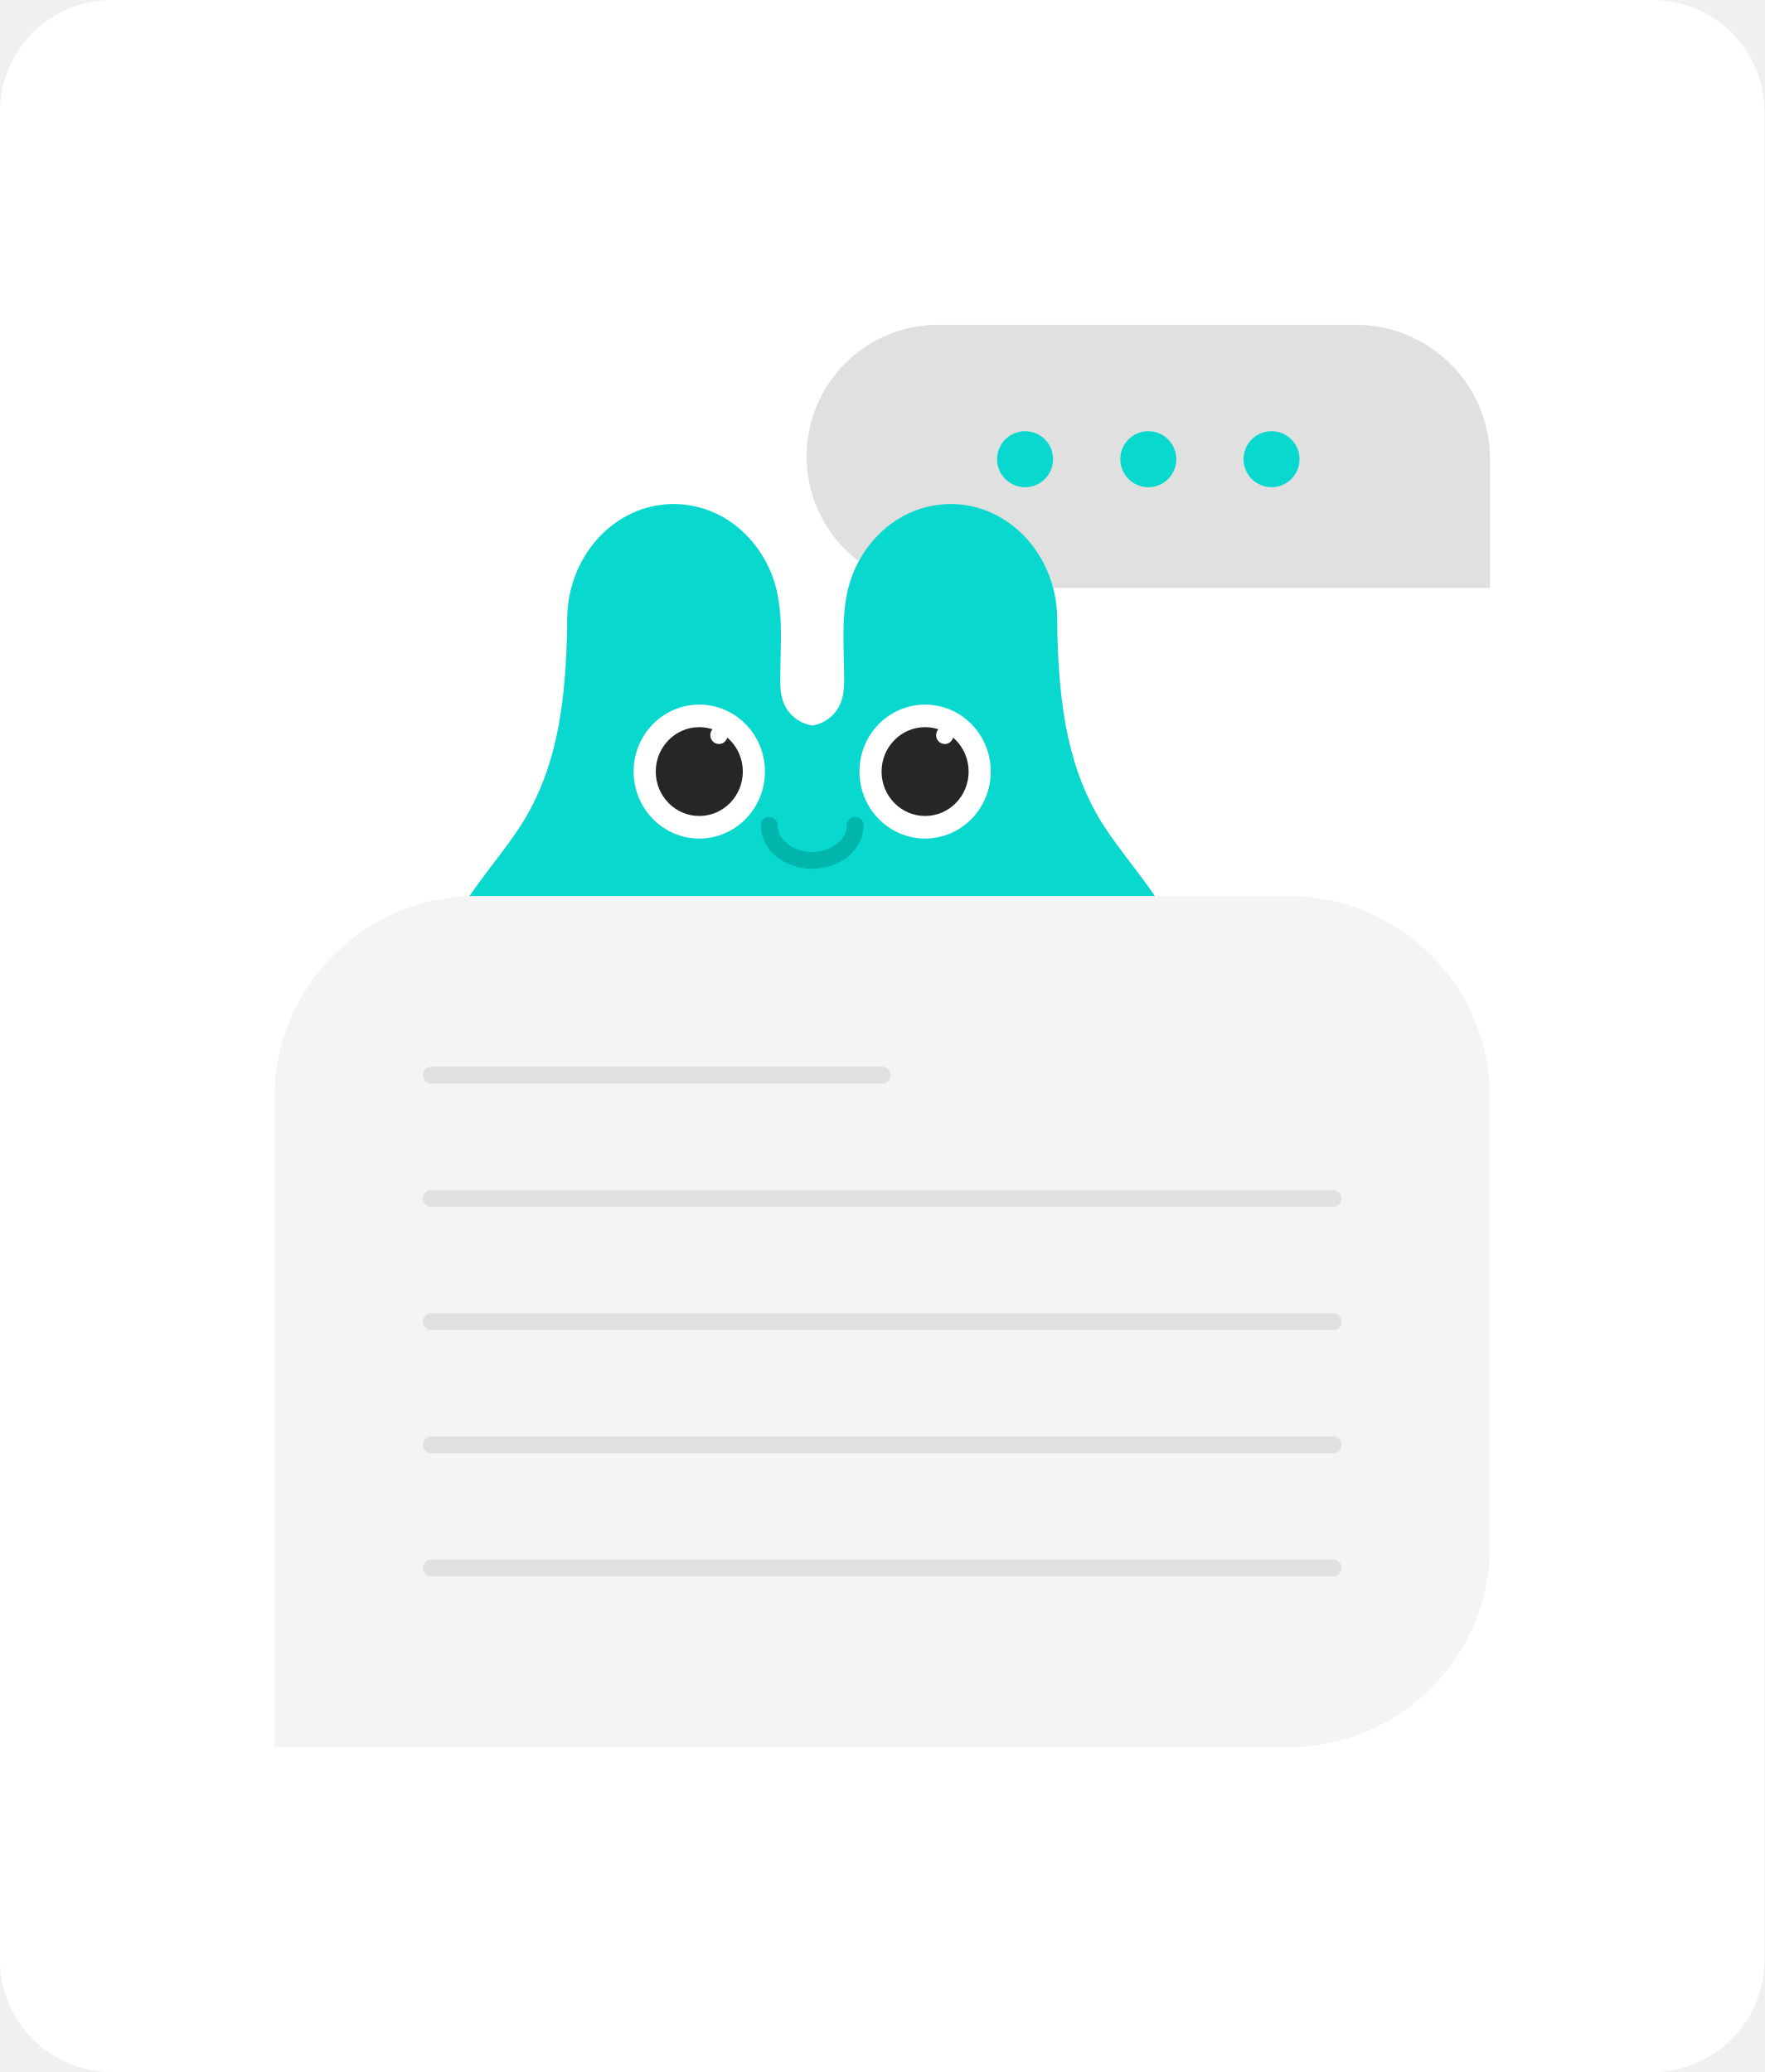
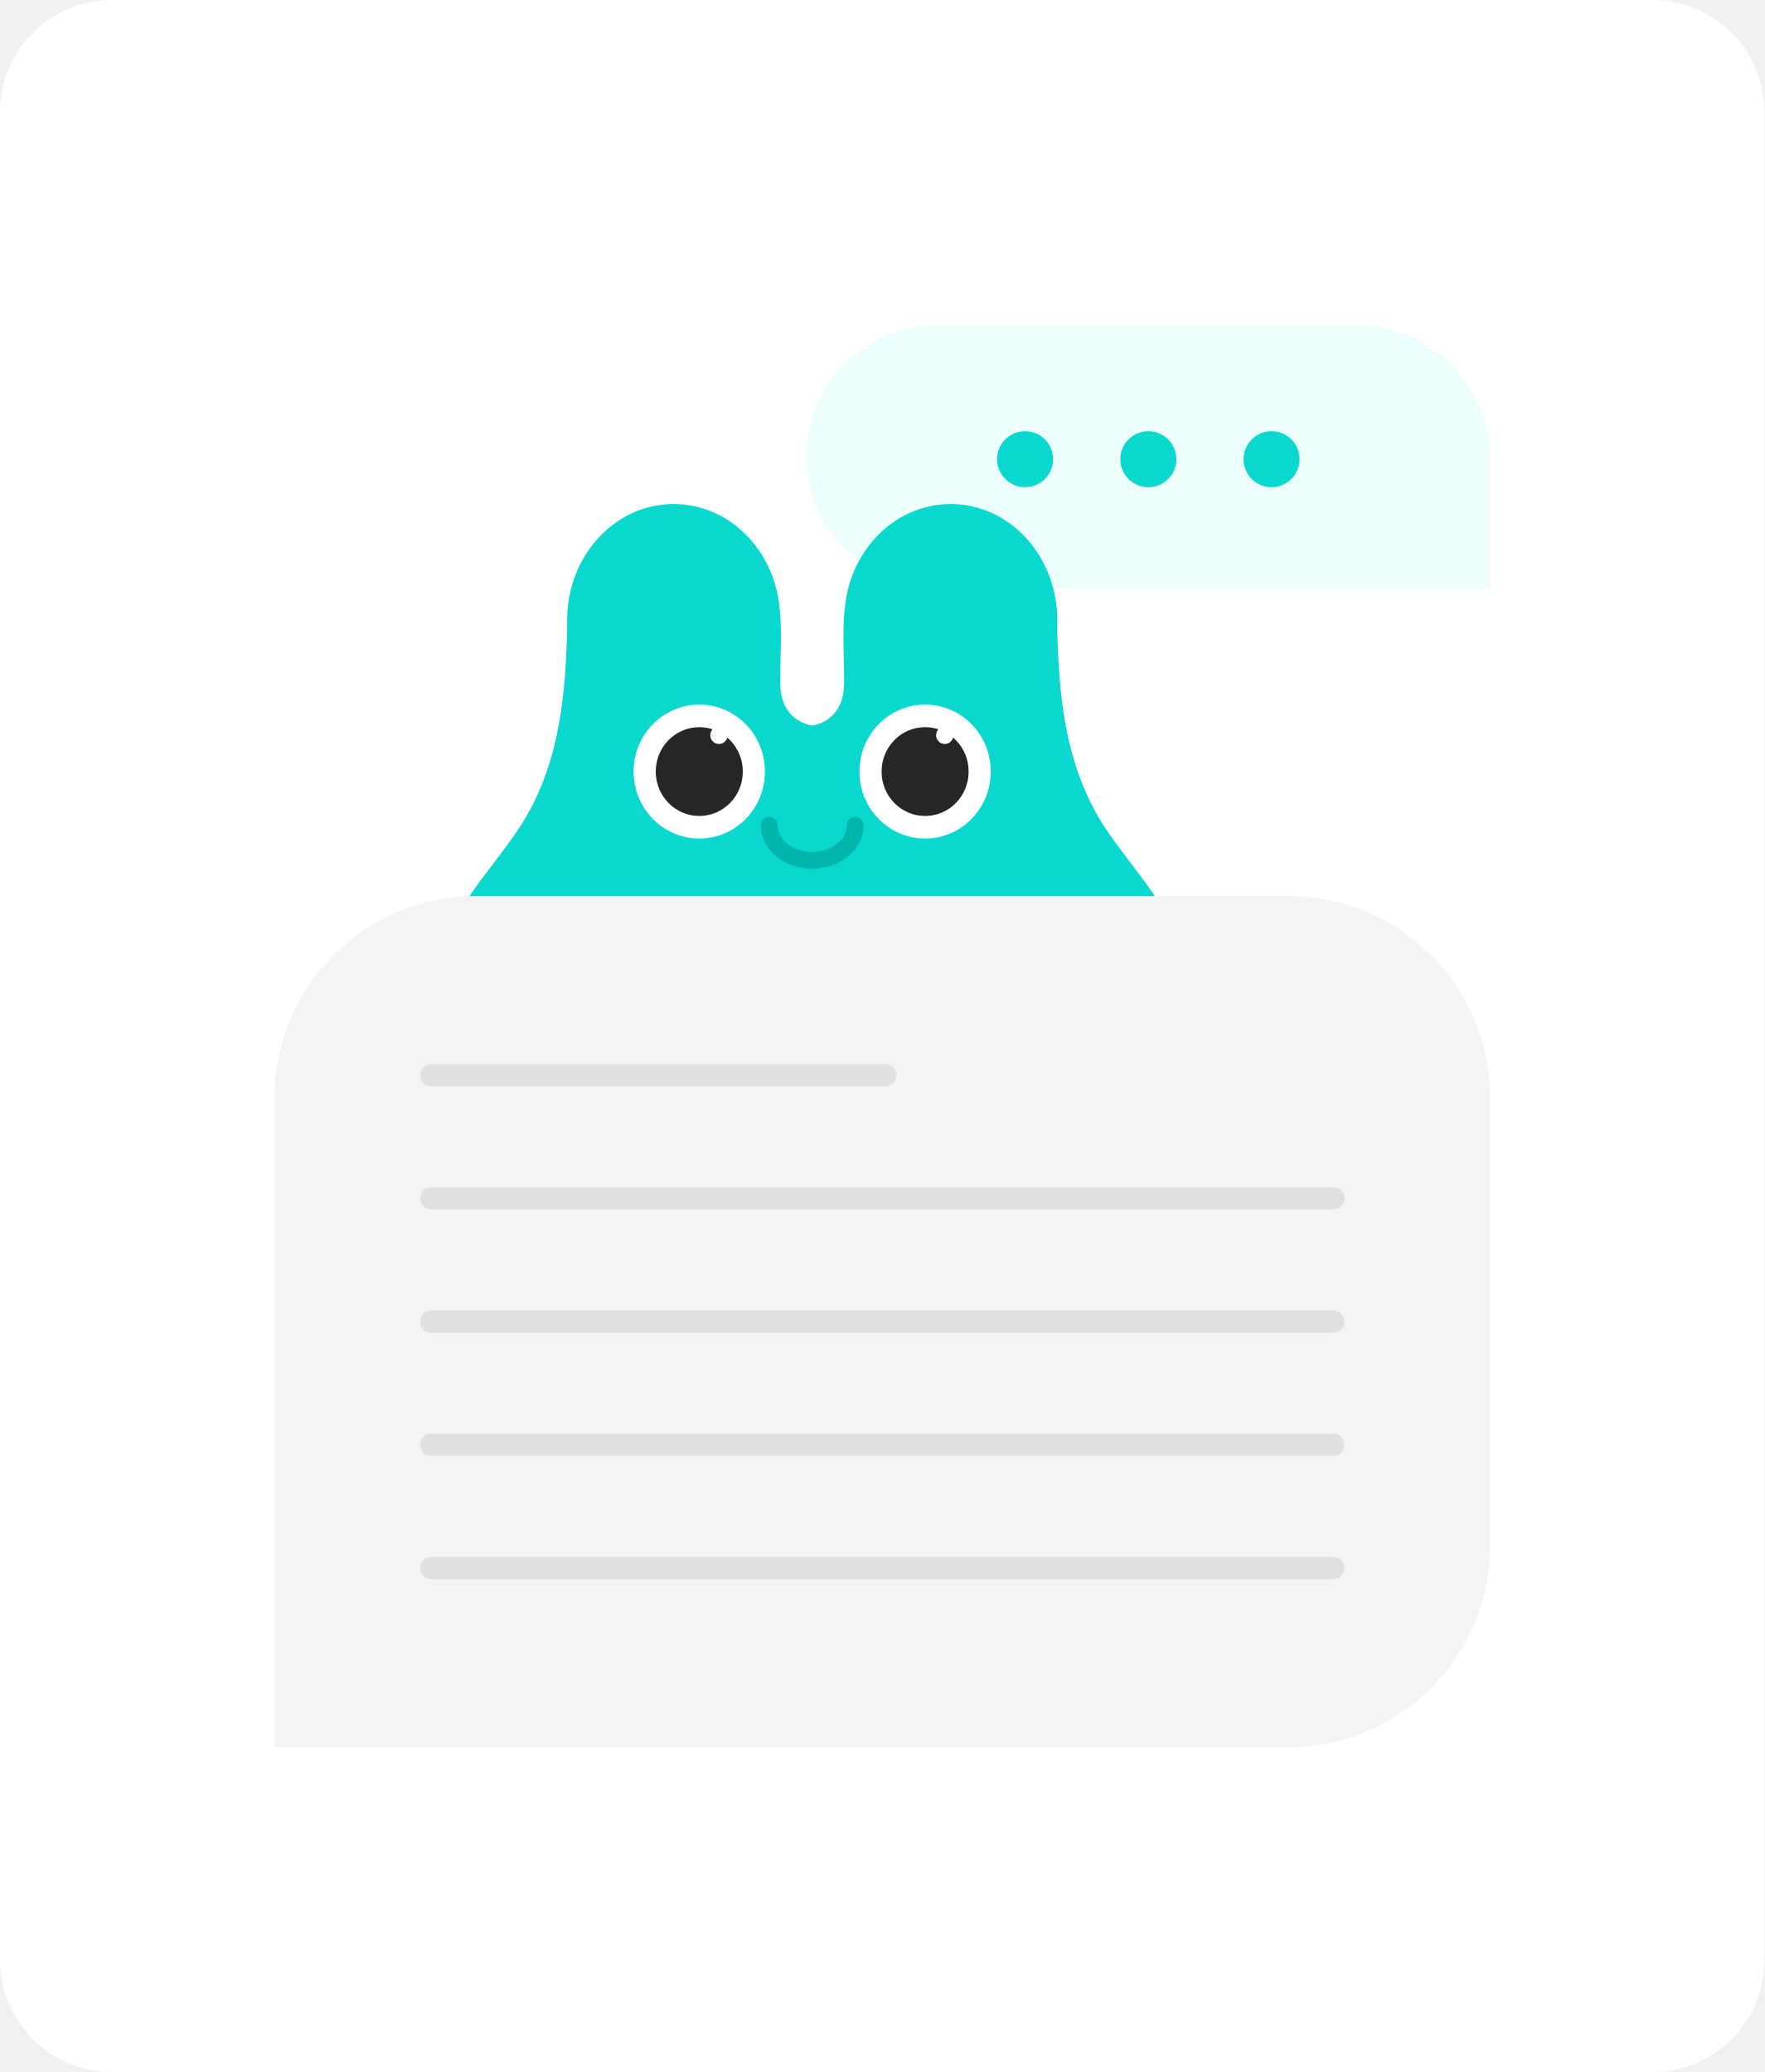
<svg xmlns="http://www.w3.org/2000/svg" width="315" height="370" viewBox="0 0 315 370" fill="none">
  <rect width="315" height="370" rx="20" fill="white" />
-   <path d="M144 81.5C144 68.521 154.521 58 167.5 58H242C255.255 58 266 68.745 266 82V105H167.5C154.521 105 144 94.479 144 81.5Z" fill="#E0E0E0" />
+   <path d="M144 81.5C144 68.521 154.521 58 167.5 58H242C255.255 58 266 68.745 266 82V105H167.5C154.521 105 144 94.479 144 81.5Z" fill="#ECFFFD" />
  <circle cx="183" cy="82" r="5" fill="#08D8CD" />
  <circle cx="205" cy="82" r="5" fill="#08D8CD" />
  <circle cx="227" cy="82" r="5" fill="#08D8CD" />
  <path d="M127.437 198.65H115.855L119.716 222.16C120.49 227.25 123.001 230 127.05 230C131.1 230 133.611 227.26 134.385 222.16L138.246 198.65H127.437Z" fill="#00B5AB" />
  <path d="M172.23 198.65H160.647L164.508 222.16C165.282 227.25 167.793 230 171.843 230C175.892 230 178.403 227.26 179.177 222.16L183.038 198.65H172.23Z" fill="#00B5AB" />
  <path d="M211.99 175.09C211.99 164.11 201.092 154.58 196.02 145.78C190.165 135.61 189.023 124.32 188.735 112.2V110.68C188.735 99.26 180.22 90 169.719 90C166.791 90 163.893 90.74 161.302 92.13C157.044 94.42 153.789 98.36 152.092 102.91C149.948 108.66 150.702 115.2 150.702 121.22C150.702 123.34 150.543 125.27 149.233 127.03C148.191 128.42 146.662 129.29 144.995 129.56C143.328 129.29 141.789 128.41 140.757 127.03C139.437 125.28 139.278 123.35 139.288 121.22C139.288 115.2 140.042 108.66 137.899 102.91C136.201 98.36 132.946 94.41 128.688 92.13C126.097 90.74 123.199 90 120.271 90C109.771 90 101.255 99.26 101.255 110.68V112.2C100.967 124.32 99.826 135.61 93.97 145.78C88.898 154.58 78 164.11 78 175.09C78 187.74 89.424 196.52 99.607 201.49C121.552 212.21 147.407 213.45 170.949 208.12C185.956 204.72 208.089 196.71 211.603 179.06C211.861 177.75 212 176.42 212 175.09H211.99Z" fill="#08D8CD" />
  <path d="M152.667 147.38C152.667 150.84 149.233 153.64 144.995 153.64C140.757 153.64 137.323 150.84 137.323 147.38" stroke="#00B5AB" stroke-width="3" stroke-linecap="round" stroke-linejoin="round" />
  <path d="M124.837 149.74C131.311 149.74 136.559 144.385 136.559 137.78C136.559 131.175 131.311 125.82 124.837 125.82C118.363 125.82 113.115 131.175 113.115 137.78C113.115 144.385 118.363 149.74 124.837 149.74Z" fill="white" />
  <path d="M124.837 145.71C129.129 145.71 132.609 142.16 132.609 137.78C132.609 133.4 129.129 129.85 124.837 129.85C120.545 129.85 117.066 133.4 117.066 137.78C117.066 142.16 120.545 145.71 124.837 145.71Z" fill="#262626" />
  <path d="M128.351 132.86C129.206 132.86 129.899 132.153 129.899 131.28C129.899 130.407 129.206 129.7 128.351 129.7C127.496 129.7 126.802 130.407 126.802 131.28C126.802 132.153 127.496 132.86 128.351 132.86Z" fill="white" />
  <path d="M165.153 149.74C171.627 149.74 176.875 144.385 176.875 137.78C176.875 131.175 171.627 125.82 165.153 125.82C158.679 125.82 153.431 131.175 153.431 137.78C153.431 144.385 158.679 149.74 165.153 149.74Z" fill="white" />
  <path d="M165.153 145.71C169.445 145.71 172.924 142.16 172.924 137.78C172.924 133.4 169.445 129.85 165.153 129.85C160.861 129.85 157.382 133.4 157.382 137.78C157.382 142.16 160.861 145.71 165.153 145.71Z" fill="#262626" />
  <path d="M168.667 132.86C169.522 132.86 170.215 132.153 170.215 131.28C170.215 130.407 169.522 129.7 168.667 129.7C167.812 129.7 167.118 130.407 167.118 131.28C167.118 132.153 167.812 132.86 168.667 132.86Z" fill="white" />
  <path d="M174.245 200.07C149.829 207.16 122.584 207.49 98.853 197.6C92.61 195 85.881 191.14 81.077 185.85C85.136 192.88 92.719 198.09 99.716 201.51C121.661 212.23 147.516 213.47 171.059 208.14C186.066 204.74 208.199 196.72 211.712 179.07C211.901 178.11 211.95 177.14 212 176.16C204.655 189.05 187.038 196.35 174.255 200.06L174.245 200.07Z" fill="#00B5AB" />
  <path d="M266 196C266 176.118 249.882 160 230 160H85C65.118 160 49 176.118 49 196V312H230C249.882 312 266 295.882 266 276V196Z" fill="#F4F4F4" />
-   <path d="M77 192H157.5" stroke="#E0E0E0" stroke-width="3" stroke-linecap="round" />
-   <path d="M77 214H238" stroke="#E0E0E0" stroke-width="3" stroke-linecap="round" />
-   <path d="M77 236H238" stroke="#E0E0E0" stroke-width="3" stroke-linecap="round" />
-   <path d="M77 258H238" stroke="#E0E0E0" stroke-width="3" stroke-linecap="round" />
-   <path d="M77 280H238" stroke="#E0E0E0" stroke-width="3" stroke-linecap="round" />
+   <path d="M77 192H158" stroke="#E0E0E0" stroke-width="4" stroke-linecap="round" />
+   <path d="M77 214H238" stroke="#E0E0E0" stroke-width="4" stroke-linecap="round" />
+   <path d="M77 236H238" stroke="#E0E0E0" stroke-width="4" stroke-linecap="round" />
+   <path d="M77 258H238" stroke="#E0E0E0" stroke-width="4" stroke-linecap="round" />
+   <path d="M77 280H238" stroke="#E0E0E0" stroke-width="4" stroke-linecap="round" />
</svg>
